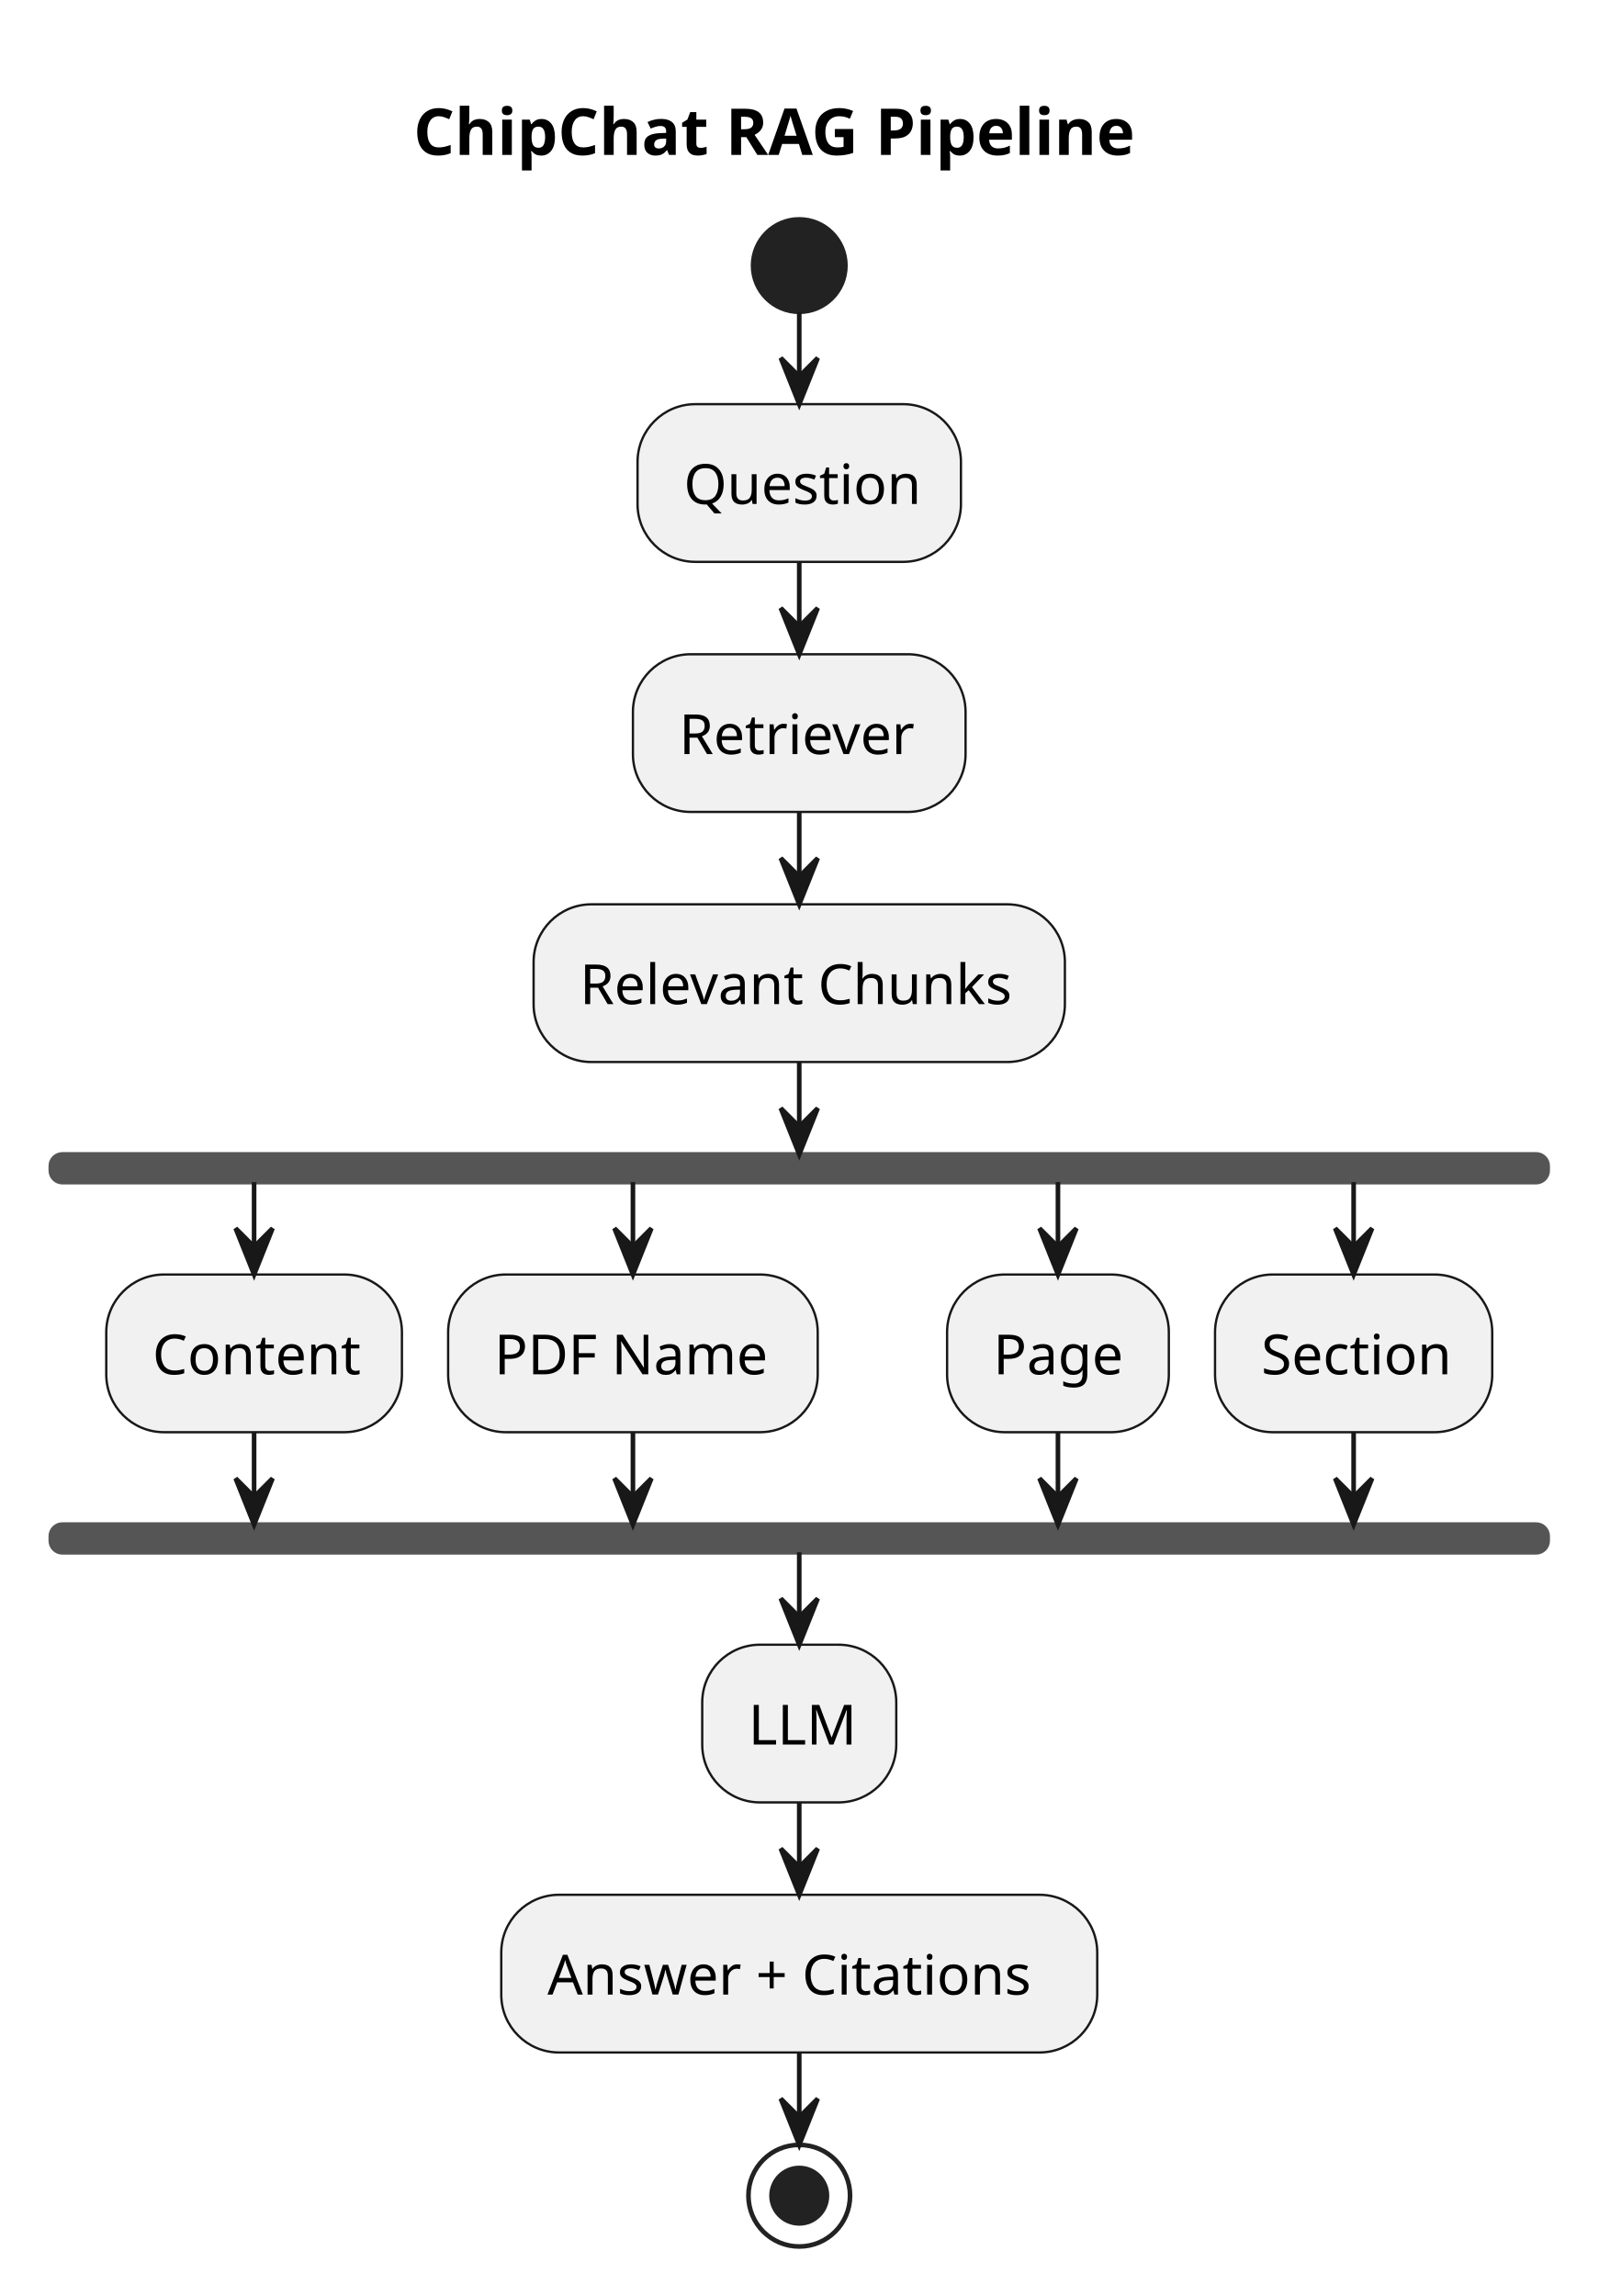
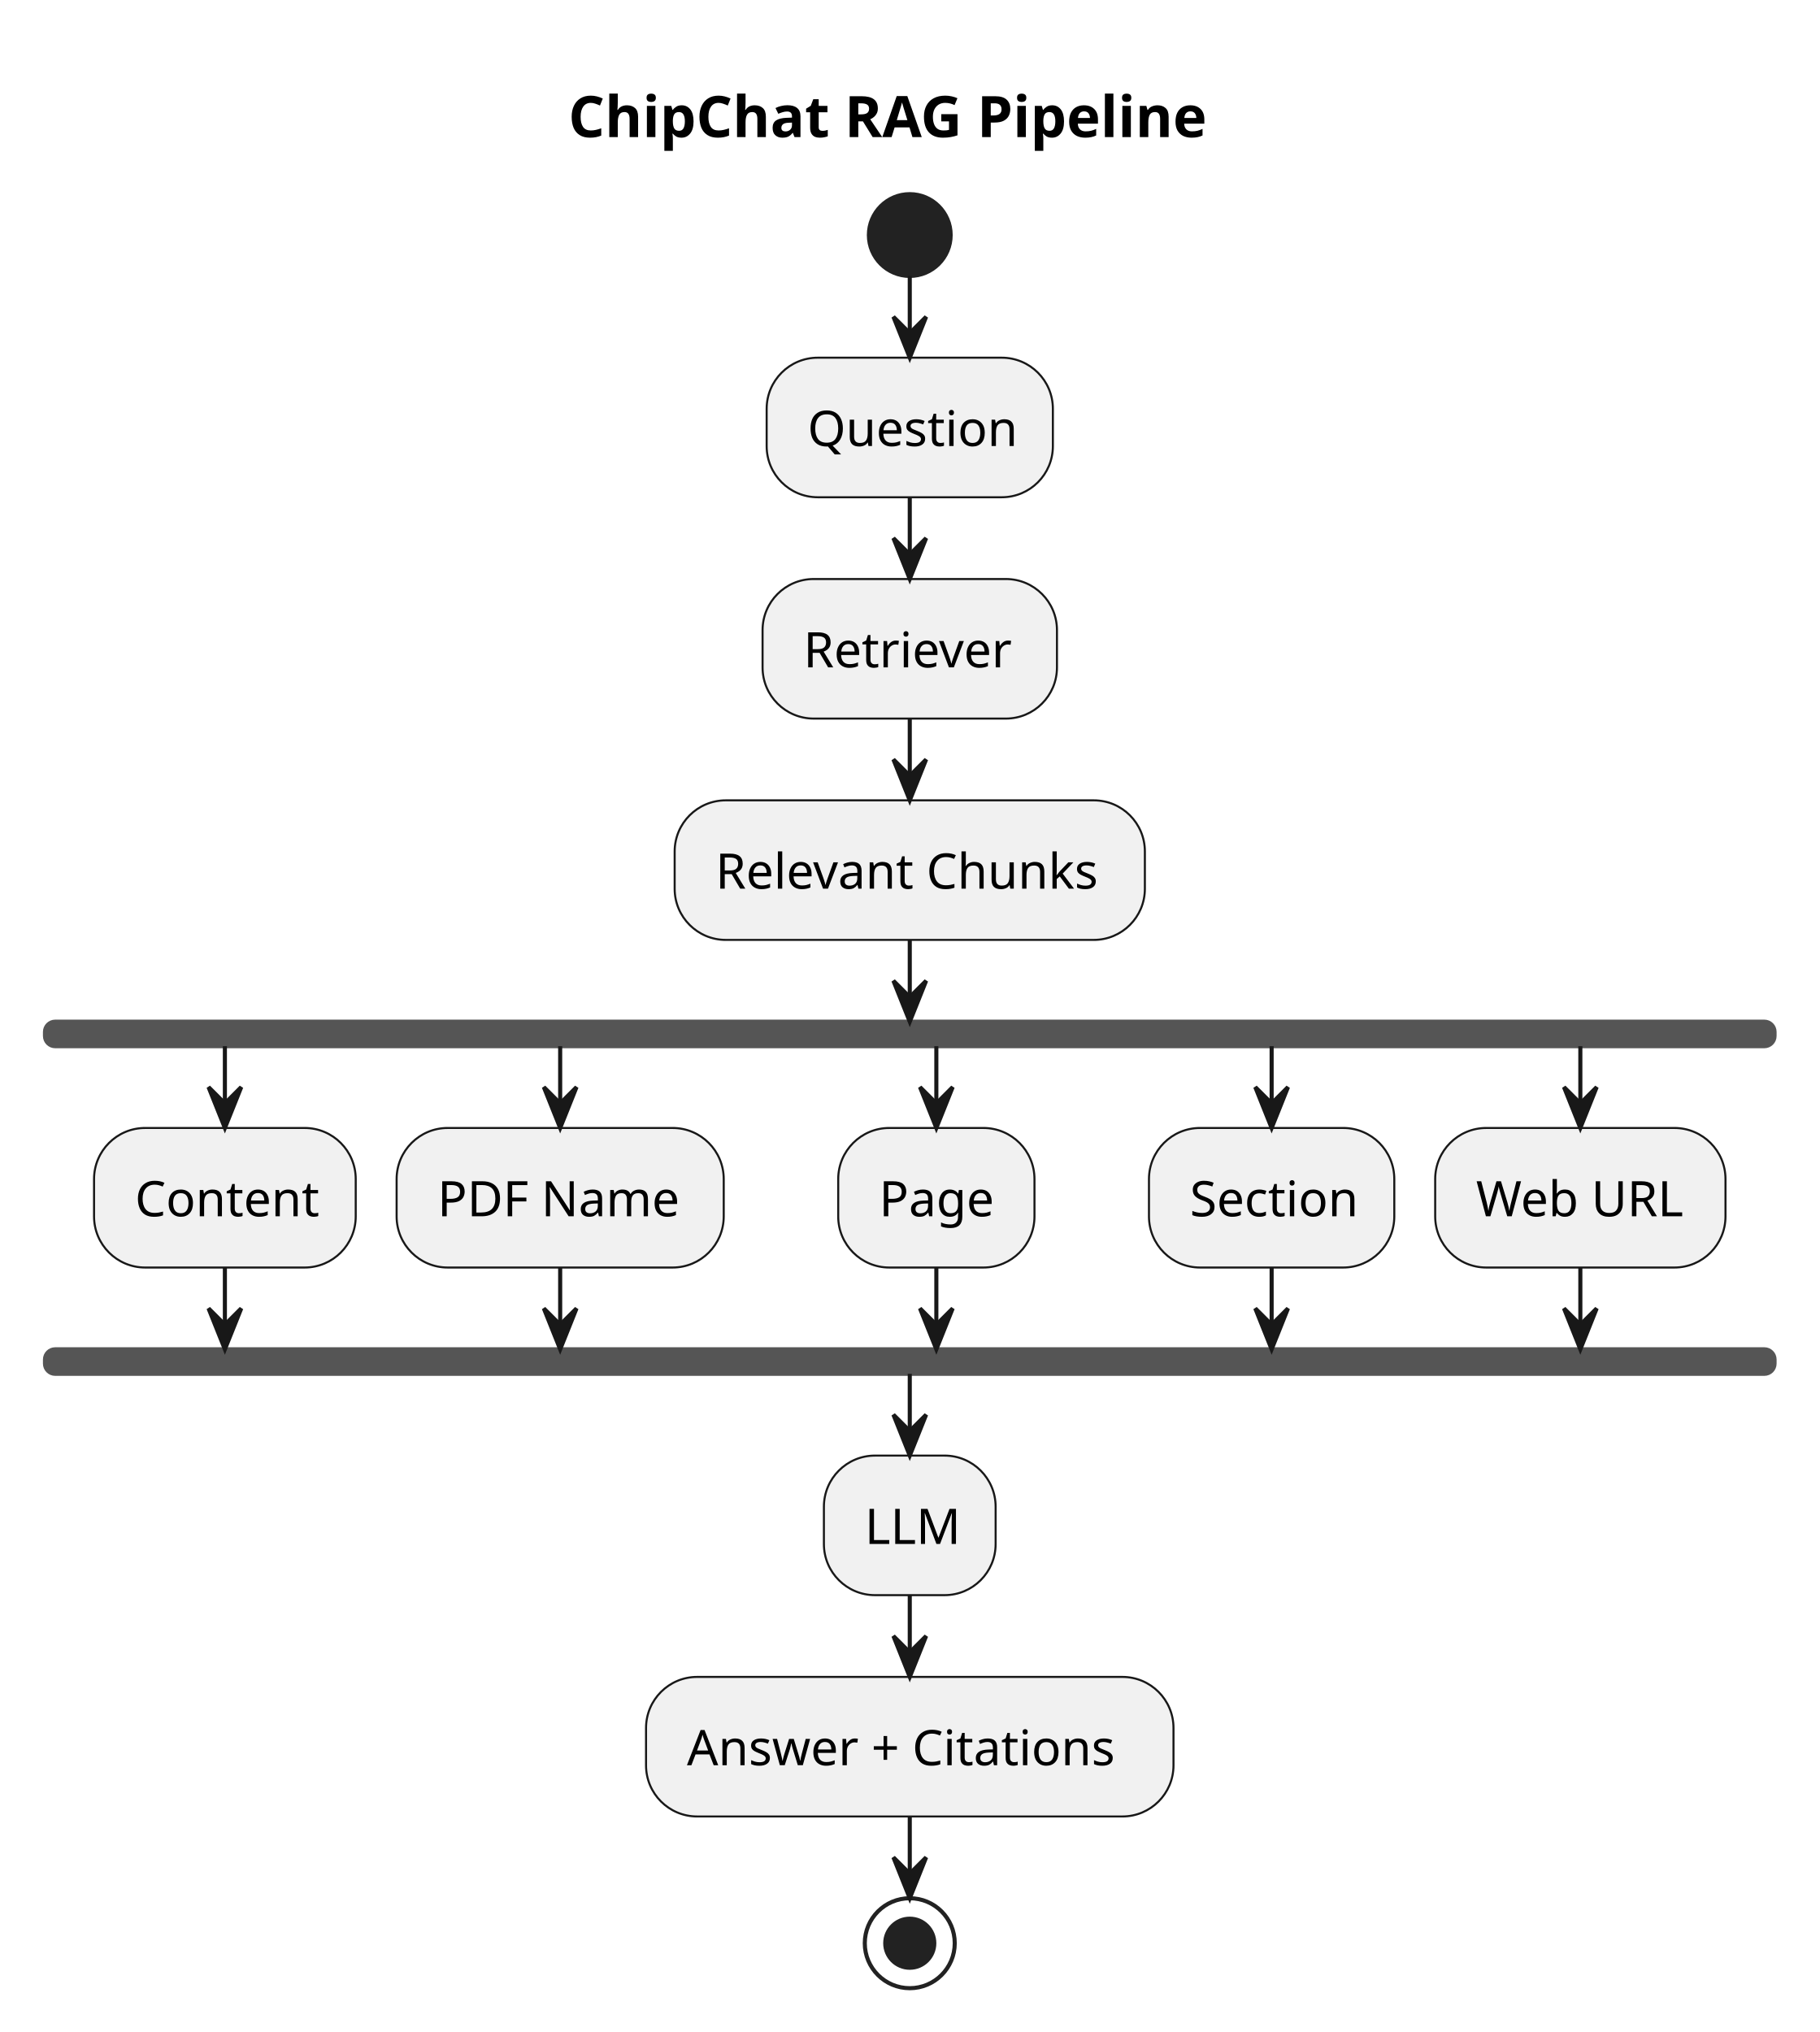
- <svg xmlns="http://www.w3.org/2000/svg" contentStyleType="text/css" height="497px" preserveAspectRatio="none" style="width:346px;height:497px;background:#FFFFFF;" version="1.1" viewBox="0 0 346 497" width="346px" zoomAndPan="magnify">
+ <svg xmlns="http://www.w3.org/2000/svg" contentStyleType="text/css" height="497px" preserveAspectRatio="none" style="width:445px;height:497px;background:#FFFFFF;" version="1.1" viewBox="0 0 445 497" width="445px" zoomAndPan="magnify">
  <defs />
  <g>
-     <text fill="#000000" font-family="sans-serif" font-size="14" font-weight="bold" lengthAdjust="spacing" textLength="164" x="89.5" y="33.535">ChipChat RAG Pipeline</text>
-     <ellipse cx="173" cy="57.488" fill="#222222" rx="10" ry="10" style="stroke:#222222;stroke-width:1.0;" />
-     <rect fill="#F1F1F1" height="34.133" rx="12.5" ry="12.5" style="stroke:#181818;stroke-width:0.5;" width="70" x="138" y="87.488" />
-     <text fill="#000000" font-family="sans-serif" font-size="12" lengthAdjust="spacing" textLength="50" x="148" y="109.09">Question</text>
-     <rect fill="#F1F1F1" height="34.133" rx="12.5" ry="12.5" style="stroke:#181818;stroke-width:0.5;" width="72" x="137" y="141.621" />
-     <text fill="#000000" font-family="sans-serif" font-size="12" lengthAdjust="spacing" textLength="52" x="147" y="163.223">Retriever</text>
-     <rect fill="#F1F1F1" height="34.133" rx="12.5" ry="12.5" style="stroke:#181818;stroke-width:0.5;" width="115" x="115.5" y="195.754" />
-     <text fill="#000000" font-family="sans-serif" font-size="12" lengthAdjust="spacing" textLength="95" x="125.5" y="217.356">Relevant Chunks</text>
-     <rect fill="#555555" height="6" rx="2.5" ry="2.5" style="stroke:#555555;stroke-width:1.0;" width="324" x="11" y="249.887" />
+     <text fill="#000000" font-family="sans-serif" font-size="14" font-weight="bold" lengthAdjust="spacing" textLength="164" x="139" y="33.535">ChipChat RAG Pipeline</text>
+     <ellipse cx="222.5" cy="57.488" fill="#222222" rx="10" ry="10" style="stroke:#222222;stroke-width:1.0;" />
+     <rect fill="#F1F1F1" height="34.133" rx="12.5" ry="12.5" style="stroke:#181818;stroke-width:0.5;" width="70" x="187.5" y="87.488" />
+     <text fill="#000000" font-family="sans-serif" font-size="12" lengthAdjust="spacing" textLength="50" x="197.5" y="109.09">Question</text>
+     <rect fill="#F1F1F1" height="34.133" rx="12.5" ry="12.5" style="stroke:#181818;stroke-width:0.5;" width="72" x="186.5" y="141.621" />
+     <text fill="#000000" font-family="sans-serif" font-size="12" lengthAdjust="spacing" textLength="52" x="196.5" y="163.223">Retriever</text>
+     <rect fill="#F1F1F1" height="34.133" rx="12.5" ry="12.5" style="stroke:#181818;stroke-width:0.5;" width="115" x="165" y="195.754" />
+     <text fill="#000000" font-family="sans-serif" font-size="12" lengthAdjust="spacing" textLength="95" x="175" y="217.356">Relevant Chunks</text>
+     <rect fill="#555555" height="6" rx="2.5" ry="2.5" style="stroke:#555555;stroke-width:1.0;" width="423" x="11" y="249.887" />
    <rect fill="#F1F1F1" height="34.133" rx="12.5" ry="12.5" style="stroke:#181818;stroke-width:0.5;" width="64" x="23" y="275.887" />
    <text fill="#000000" font-family="sans-serif" font-size="12" lengthAdjust="spacing" textLength="44" x="33" y="297.488">Content</text>
    <rect fill="#F1F1F1" height="34.133" rx="12.5" ry="12.5" style="stroke:#181818;stroke-width:0.5;" width="80" x="97" y="275.887" />
    <text fill="#000000" font-family="sans-serif" font-size="12" lengthAdjust="spacing" textLength="60" x="107" y="297.488">PDF Name</text>
    <rect fill="#F1F1F1" height="34.133" rx="12.5" ry="12.5" style="stroke:#181818;stroke-width:0.5;" width="48" x="205" y="275.887" />
    <text fill="#000000" font-family="sans-serif" font-size="12" lengthAdjust="spacing" textLength="28" x="215" y="297.488">Page</text>
-     <rect fill="#F1F1F1" height="34.133" rx="12.5" ry="12.5" style="stroke:#181818;stroke-width:0.5;" width="60" x="263" y="275.887" />
-     <text fill="#000000" font-family="sans-serif" font-size="12" lengthAdjust="spacing" textLength="40" x="273" y="297.488">Section</text>
-     <rect fill="#555555" height="6" rx="2.5" ry="2.5" style="stroke:#555555;stroke-width:1.0;" width="324" x="11" y="330.019" />
-     <rect fill="#F1F1F1" height="34.133" rx="12.5" ry="12.5" style="stroke:#181818;stroke-width:0.5;" width="42" x="152" y="356.019" />
-     <text fill="#000000" font-family="sans-serif" font-size="12" lengthAdjust="spacing" textLength="22" x="162" y="377.621">LLM</text>
-     <rect fill="#F1F1F1" height="34.133" rx="12.5" ry="12.5" style="stroke:#181818;stroke-width:0.5;" width="129" x="108.5" y="410.152" />
-     <text fill="#000000" font-family="sans-serif" font-size="12" lengthAdjust="spacing" textLength="109" x="118.5" y="431.754">Answer + Citations</text>
-     <ellipse cx="173" cy="475.285" fill="none" rx="11" ry="11" style="stroke:#222222;stroke-width:1.0;" />
-     <ellipse cx="173" cy="475.285" fill="#222222" rx="6" ry="6" style="stroke:#222222;stroke-width:1.0;" />
-     <line style="stroke:#181818;stroke-width:1.0;" x1="173" x2="173" y1="67.488" y2="87.488" />
-     <polygon fill="#181818" points="169,77.488,173,87.488,177,77.488,173,81.488" style="stroke:#181818;stroke-width:1.0;" />
-     <line style="stroke:#181818;stroke-width:1.0;" x1="173" x2="173" y1="121.621" y2="141.621" />
-     <polygon fill="#181818" points="169,131.621,173,141.621,177,131.621,173,135.621" style="stroke:#181818;stroke-width:1.0;" />
-     <line style="stroke:#181818;stroke-width:1.0;" x1="173" x2="173" y1="175.754" y2="195.754" />
-     <polygon fill="#181818" points="169,185.754,173,195.754,177,185.754,173,189.754" style="stroke:#181818;stroke-width:1.0;" />
+     <rect fill="#F1F1F1" height="34.133" rx="12.5" ry="12.5" style="stroke:#181818;stroke-width:0.5;" width="60" x="281" y="275.887" />
+     <text fill="#000000" font-family="sans-serif" font-size="12" lengthAdjust="spacing" textLength="40" x="291" y="297.488">Section</text>
+     <rect fill="#F1F1F1" height="34.133" rx="12.5" ry="12.5" style="stroke:#181818;stroke-width:0.5;" width="71" x="351" y="275.887" />
+     <text fill="#000000" font-family="sans-serif" font-size="12" lengthAdjust="spacing" textLength="51" x="361" y="297.488">Web URL</text>
+     <rect fill="#555555" height="6" rx="2.5" ry="2.5" style="stroke:#555555;stroke-width:1.0;" width="423" x="11" y="330.019" />
+     <rect fill="#F1F1F1" height="34.133" rx="12.5" ry="12.5" style="stroke:#181818;stroke-width:0.5;" width="42" x="201.5" y="356.019" />
+     <text fill="#000000" font-family="sans-serif" font-size="12" lengthAdjust="spacing" textLength="22" x="211.5" y="377.621">LLM</text>
+     <rect fill="#F1F1F1" height="34.133" rx="12.5" ry="12.5" style="stroke:#181818;stroke-width:0.5;" width="129" x="158" y="410.152" />
+     <text fill="#000000" font-family="sans-serif" font-size="12" lengthAdjust="spacing" textLength="109" x="168" y="431.754">Answer + Citations</text>
+     <ellipse cx="222.5" cy="475.285" fill="none" rx="11" ry="11" style="stroke:#222222;stroke-width:1.0;" />
+     <ellipse cx="222.5" cy="475.285" fill="#222222" rx="6" ry="6" style="stroke:#222222;stroke-width:1.0;" />
+     <line style="stroke:#181818;stroke-width:1.0;" x1="222.5" x2="222.5" y1="67.488" y2="87.488" />
+     <polygon fill="#181818" points="218.5,77.488,222.5,87.488,226.5,77.488,222.5,81.488" style="stroke:#181818;stroke-width:1.0;" />
+     <line style="stroke:#181818;stroke-width:1.0;" x1="222.5" x2="222.5" y1="121.621" y2="141.621" />
+     <polygon fill="#181818" points="218.5,131.621,222.5,141.621,226.5,131.621,222.5,135.621" style="stroke:#181818;stroke-width:1.0;" />
+     <line style="stroke:#181818;stroke-width:1.0;" x1="222.5" x2="222.5" y1="175.754" y2="195.754" />
+     <polygon fill="#181818" points="218.5,185.754,222.5,195.754,226.5,185.754,222.5,189.754" style="stroke:#181818;stroke-width:1.0;" />
    <line style="stroke:#181818;stroke-width:1.0;" x1="55" x2="55" y1="255.887" y2="275.887" />
    <polygon fill="#181818" points="51,265.887,55,275.887,59,265.887,55,269.887" style="stroke:#181818;stroke-width:1.0;" />
    <line style="stroke:#181818;stroke-width:1.0;" x1="137" x2="137" y1="255.887" y2="275.887" />
    <polygon fill="#181818" points="133,265.887,137,275.887,141,265.887,137,269.887" style="stroke:#181818;stroke-width:1.0;" />
    <line style="stroke:#181818;stroke-width:1.0;" x1="229" x2="229" y1="255.887" y2="275.887" />
    <polygon fill="#181818" points="225,265.887,229,275.887,233,265.887,229,269.887" style="stroke:#181818;stroke-width:1.0;" />
-     <line style="stroke:#181818;stroke-width:1.0;" x1="293" x2="293" y1="255.887" y2="275.887" />
-     <polygon fill="#181818" points="289,265.887,293,275.887,297,265.887,293,269.887" style="stroke:#181818;stroke-width:1.0;" />
+     <line style="stroke:#181818;stroke-width:1.0;" x1="311" x2="311" y1="255.887" y2="275.887" />
+     <polygon fill="#181818" points="307,265.887,311,275.887,315,265.887,311,269.887" style="stroke:#181818;stroke-width:1.0;" />
+     <line style="stroke:#181818;stroke-width:1.0;" x1="386.5" x2="386.5" y1="255.887" y2="275.887" />
+     <polygon fill="#181818" points="382.5,265.887,386.5,275.887,390.5,265.887,386.5,269.887" style="stroke:#181818;stroke-width:1.0;" />
    <line style="stroke:#181818;stroke-width:1.0;" x1="55" x2="55" y1="310.019" y2="330.019" />
    <polygon fill="#181818" points="51,320.019,55,330.019,59,320.019,55,324.019" style="stroke:#181818;stroke-width:1.0;" />
    <line style="stroke:#181818;stroke-width:1.0;" x1="137" x2="137" y1="310.019" y2="330.019" />
    <polygon fill="#181818" points="133,320.019,137,330.019,141,320.019,137,324.019" style="stroke:#181818;stroke-width:1.0;" />
    <line style="stroke:#181818;stroke-width:1.0;" x1="229" x2="229" y1="310.019" y2="330.019" />
    <polygon fill="#181818" points="225,320.019,229,330.019,233,320.019,229,324.019" style="stroke:#181818;stroke-width:1.0;" />
-     <line style="stroke:#181818;stroke-width:1.0;" x1="293" x2="293" y1="310.019" y2="330.019" />
-     <polygon fill="#181818" points="289,320.019,293,330.019,297,320.019,293,324.019" style="stroke:#181818;stroke-width:1.0;" />
-     <line style="stroke:#181818;stroke-width:1.0;" x1="173" x2="173" y1="229.887" y2="249.887" />
-     <polygon fill="#181818" points="169,239.887,173,249.887,177,239.887,173,243.887" style="stroke:#181818;stroke-width:1.0;" />
-     <line style="stroke:#181818;stroke-width:1.0;" x1="173" x2="173" y1="336.019" y2="356.019" />
-     <polygon fill="#181818" points="169,346.019,173,356.019,177,346.019,173,350.019" style="stroke:#181818;stroke-width:1.0;" />
-     <line style="stroke:#181818;stroke-width:1.0;" x1="173" x2="173" y1="390.152" y2="410.152" />
-     <polygon fill="#181818" points="169,400.152,173,410.152,177,400.152,173,404.152" style="stroke:#181818;stroke-width:1.0;" />
-     <line style="stroke:#181818;stroke-width:1.0;" x1="173" x2="173" y1="444.285" y2="464.285" />
-     <polygon fill="#181818" points="169,454.285,173,464.285,177,454.285,173,458.285" style="stroke:#181818;stroke-width:1.0;" />
+     <line style="stroke:#181818;stroke-width:1.0;" x1="311" x2="311" y1="310.019" y2="330.019" />
+     <polygon fill="#181818" points="307,320.019,311,330.019,315,320.019,311,324.019" style="stroke:#181818;stroke-width:1.0;" />
+     <line style="stroke:#181818;stroke-width:1.0;" x1="386.5" x2="386.5" y1="310.019" y2="330.019" />
+     <polygon fill="#181818" points="382.5,320.019,386.5,330.019,390.5,320.019,386.5,324.019" style="stroke:#181818;stroke-width:1.0;" />
+     <line style="stroke:#181818;stroke-width:1.0;" x1="222.5" x2="222.5" y1="229.887" y2="249.887" />
+     <polygon fill="#181818" points="218.5,239.887,222.5,249.887,226.5,239.887,222.5,243.887" style="stroke:#181818;stroke-width:1.0;" />
+     <line style="stroke:#181818;stroke-width:1.0;" x1="222.5" x2="222.5" y1="336.019" y2="356.019" />
+     <polygon fill="#181818" points="218.5,346.019,222.5,356.019,226.5,346.019,222.5,350.019" style="stroke:#181818;stroke-width:1.0;" />
+     <line style="stroke:#181818;stroke-width:1.0;" x1="222.5" x2="222.5" y1="390.152" y2="410.152" />
+     <polygon fill="#181818" points="218.5,400.152,222.5,410.152,226.5,400.152,222.5,404.152" style="stroke:#181818;stroke-width:1.0;" />
+     <line style="stroke:#181818;stroke-width:1.0;" x1="222.5" x2="222.5" y1="444.285" y2="464.285" />
+     <polygon fill="#181818" points="218.5,454.285,222.5,464.285,226.5,454.285,222.5,458.285" style="stroke:#181818;stroke-width:1.0;" />
  </g>
</svg>
